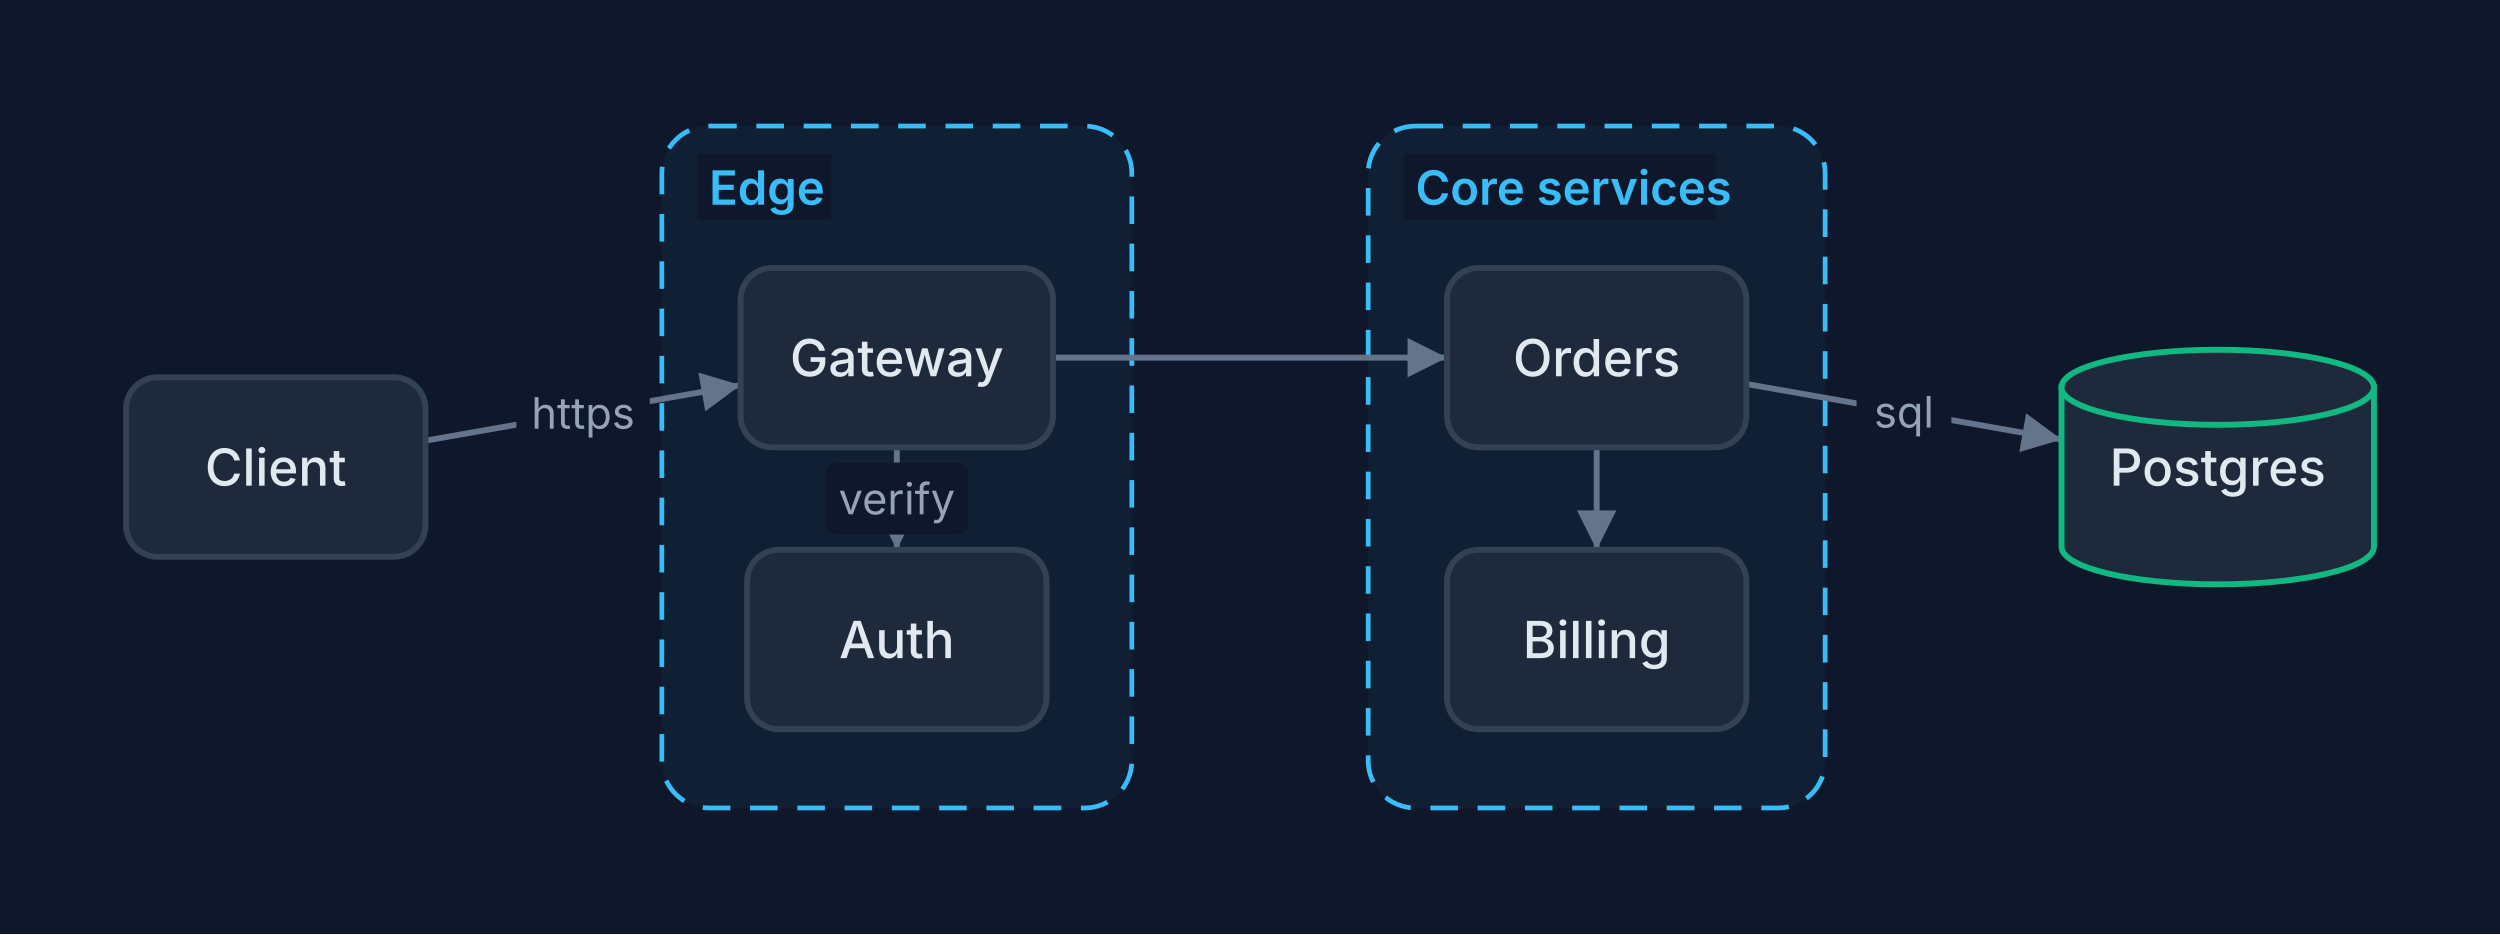
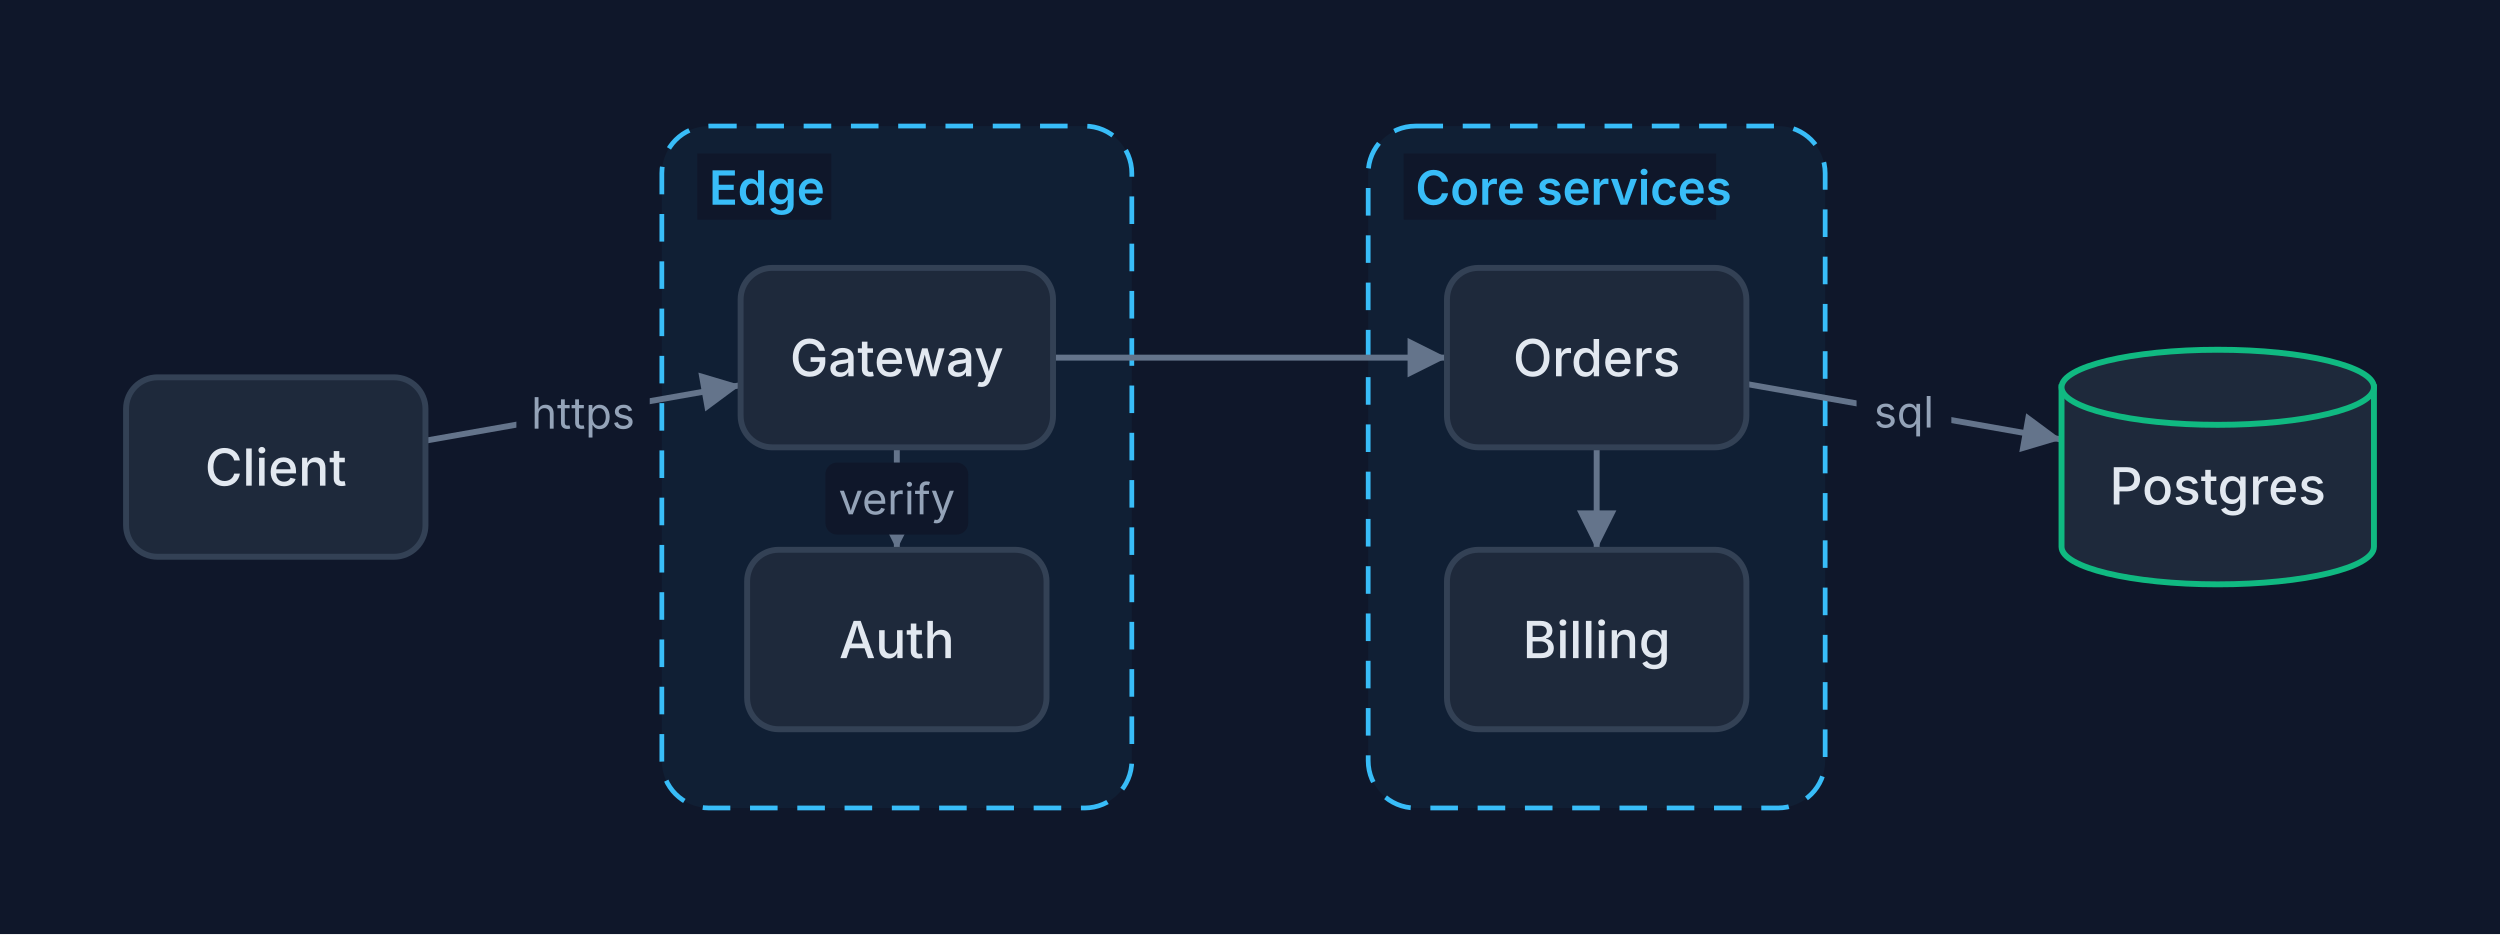
<svg xmlns="http://www.w3.org/2000/svg" width="634.6" height="237.1" viewBox="0 0 634.6 237.1">
  <defs>
    <marker id="h-solid-_64748b" markerUnits="userSpaceOnUse" markerWidth="11" markerHeight="11" refX="10" refY="5" orient="auto-start-reverse">
      <path d="M0,0 L10,5 L0,10 z" fill="#64748b" />
    </marker>
  </defs>
  <rect x="0" y="0" width="634.6" height="237.1" fill="#0f172a" />
  <g transform="translate(32,95.78)">
    <rect x="136" y="-63.78" width="119.3" height="173.1" rx="12" fill="#38bdf8" fill-opacity="0.05" stroke="#38bdf8" stroke-width="1.2" stroke-dasharray="7 5" />
    <rect x="145" y="-56.82" width="34.02" height="16.8" fill="#0f172a" />
    <text x="148" y="-48.18" text-anchor="start" dominant-baseline="central" font-family="Inter, ui-sans-serif, system-ui, sans-serif" font-size="12" font-weight="600" fill="#38bdf8">Edge</text>
    <rect x="315.3" y="-63.78" width="116" height="173.1" rx="12" fill="#38bdf8" fill-opacity="0.05" stroke="#38bdf8" stroke-width="1.2" stroke-dasharray="7 5" />
    <rect x="324.3" y="-56.82" width="79.34" height="16.8" fill="#0f172a" />
    <text x="327.3" y="-48.18" text-anchor="start" dominant-baseline="central" font-family="Inter, ui-sans-serif, system-ui, sans-serif" font-size="12" font-weight="600" fill="#38bdf8">Core services</text>
    <polyline points="76,16.08 156,1.99" fill="none" stroke="#64748b" stroke-width="1.5" stroke-linejoin="round" stroke-linecap="round" marker-end="url(#h-solid-_64748b)" />
    <polyline points="195.65,17.77 195.65,43.78" fill="none" stroke="#64748b" stroke-width="1.5" stroke-linejoin="round" stroke-linecap="round" marker-end="url(#h-solid-_64748b)" />
    <polyline points="235.3,-5 335.3,-5" fill="none" stroke="#64748b" stroke-width="1.5" stroke-linejoin="round" stroke-linecap="round" marker-end="url(#h-solid-_64748b)" />
    <polyline points="373.3,17.77 373.3,43.78" fill="none" stroke="#64748b" stroke-width="1.5" stroke-linejoin="round" stroke-linecap="round" marker-end="url(#h-solid-_64748b)" />
    <polyline points="411.3,1.69 491.3,15.79" fill="none" stroke="#64748b" stroke-width="1.5" stroke-linejoin="round" stroke-linecap="round" marker-end="url(#h-solid-_64748b)" />
    <rect x="99.08" y="-0.12" width="33.85" height="18.3" rx="3" fill="#0f172a" />
    <text x="116" y="9.03" text-anchor="middle" dominant-baseline="central" font-family="Inter, ui-sans-serif, system-ui, sans-serif" font-size="11" font-weight="400" fill="#94a3b8">
      <tspan x="116" dy="0">https</tspan>
    </text>
    <rect x="177.51" y="21.63" width="36.28" height="18.3" rx="3" fill="#0f172a" />
    <text x="195.65" y="30.78" text-anchor="middle" dominant-baseline="central" font-family="Inter, ui-sans-serif, system-ui, sans-serif" font-size="11" font-weight="400" fill="#94a3b8">
      <tspan x="195.65" dy="0">verify</tspan>
    </text>
    <rect x="439.27" y="-0.41" width="24.06" height="18.3" rx="3" fill="#0f172a" />
    <text x="451.3" y="8.74" text-anchor="middle" dominant-baseline="central" font-family="Inter, ui-sans-serif, system-ui, sans-serif" font-size="11" font-weight="400" fill="#94a3b8">
      <tspan x="451.3" dy="0">sql</tspan>
    </text>
    <rect x="0" y="0" width="76" height="45.55" rx="8" fill="#1e293b" stroke="#334155" stroke-width="1.5" />
    <text x="38" y="22.78" text-anchor="middle" dominant-baseline="central" font-family="Inter, ui-sans-serif, system-ui, sans-serif" font-size="13" font-weight="500" fill="#e2e8f0">
      <tspan x="38" dy="0">Client</tspan>
    </text>
    <rect x="156" y="-27.78" width="79.3" height="45.55" rx="8" fill="#1e293b" stroke="#334155" stroke-width="1.5" />
    <text x="195.65" y="-5" text-anchor="middle" dominant-baseline="central" font-family="Inter, ui-sans-serif, system-ui, sans-serif" font-size="13" font-weight="500" fill="#e2e8f0">
      <tspan x="195.65" dy="0">Gateway</tspan>
    </text>
    <rect x="157.65" y="43.78" width="76" height="45.55" rx="8" fill="#1e293b" stroke="#334155" stroke-width="1.5" />
    <text x="195.65" y="66.55" text-anchor="middle" dominant-baseline="central" font-family="Inter, ui-sans-serif, system-ui, sans-serif" font-size="13" font-weight="500" fill="#e2e8f0">
      <tspan x="195.65" dy="0">Auth</tspan>
    </text>
    <rect x="335.3" y="-27.78" width="76" height="45.55" rx="8" fill="#1e293b" stroke="#334155" stroke-width="1.5" />
    <text x="373.3" y="-5" text-anchor="middle" dominant-baseline="central" font-family="Inter, ui-sans-serif, system-ui, sans-serif" font-size="13" font-weight="500" fill="#e2e8f0">
      <tspan x="373.3" dy="0">Orders</tspan>
    </text>
    <rect x="335.3" y="43.78" width="76" height="45.55" rx="8" fill="#1e293b" stroke="#334155" stroke-width="1.5" />
    <text x="373.3" y="66.55" text-anchor="middle" dominant-baseline="central" font-family="Inter, ui-sans-serif, system-ui, sans-serif" font-size="13" font-weight="500" fill="#e2e8f0">
      <tspan x="373.3" dy="0">Billing</tspan>
    </text>
    <path d="M 491.3 2.53 L 491.3 43.02 A 39.65 9.53 0 0 0 570.6 43.02 L 570.6 2.53 Z" fill="#1e293b" stroke="#10b981" stroke-width="1.5" />
    <ellipse cx="530.95" cy="2.53" rx="39.65" ry="9.53" fill="#1e293b" stroke="#10b981" stroke-width="1.5" />
-     <text x="530.95" y="22.78" text-anchor="middle" dominant-baseline="central" font-family="Inter, ui-sans-serif, system-ui, sans-serif" font-size="13" font-weight="500" fill="#e2e8f0">
+     <text x="530.95" y="27.54" text-anchor="middle" dominant-baseline="central" font-family="Inter, ui-sans-serif, system-ui, sans-serif" font-size="13" font-weight="500" fill="#e2e8f0">
      <tspan x="530.95" dy="0">Postgres</tspan>
    </text>
  </g>
</svg>
